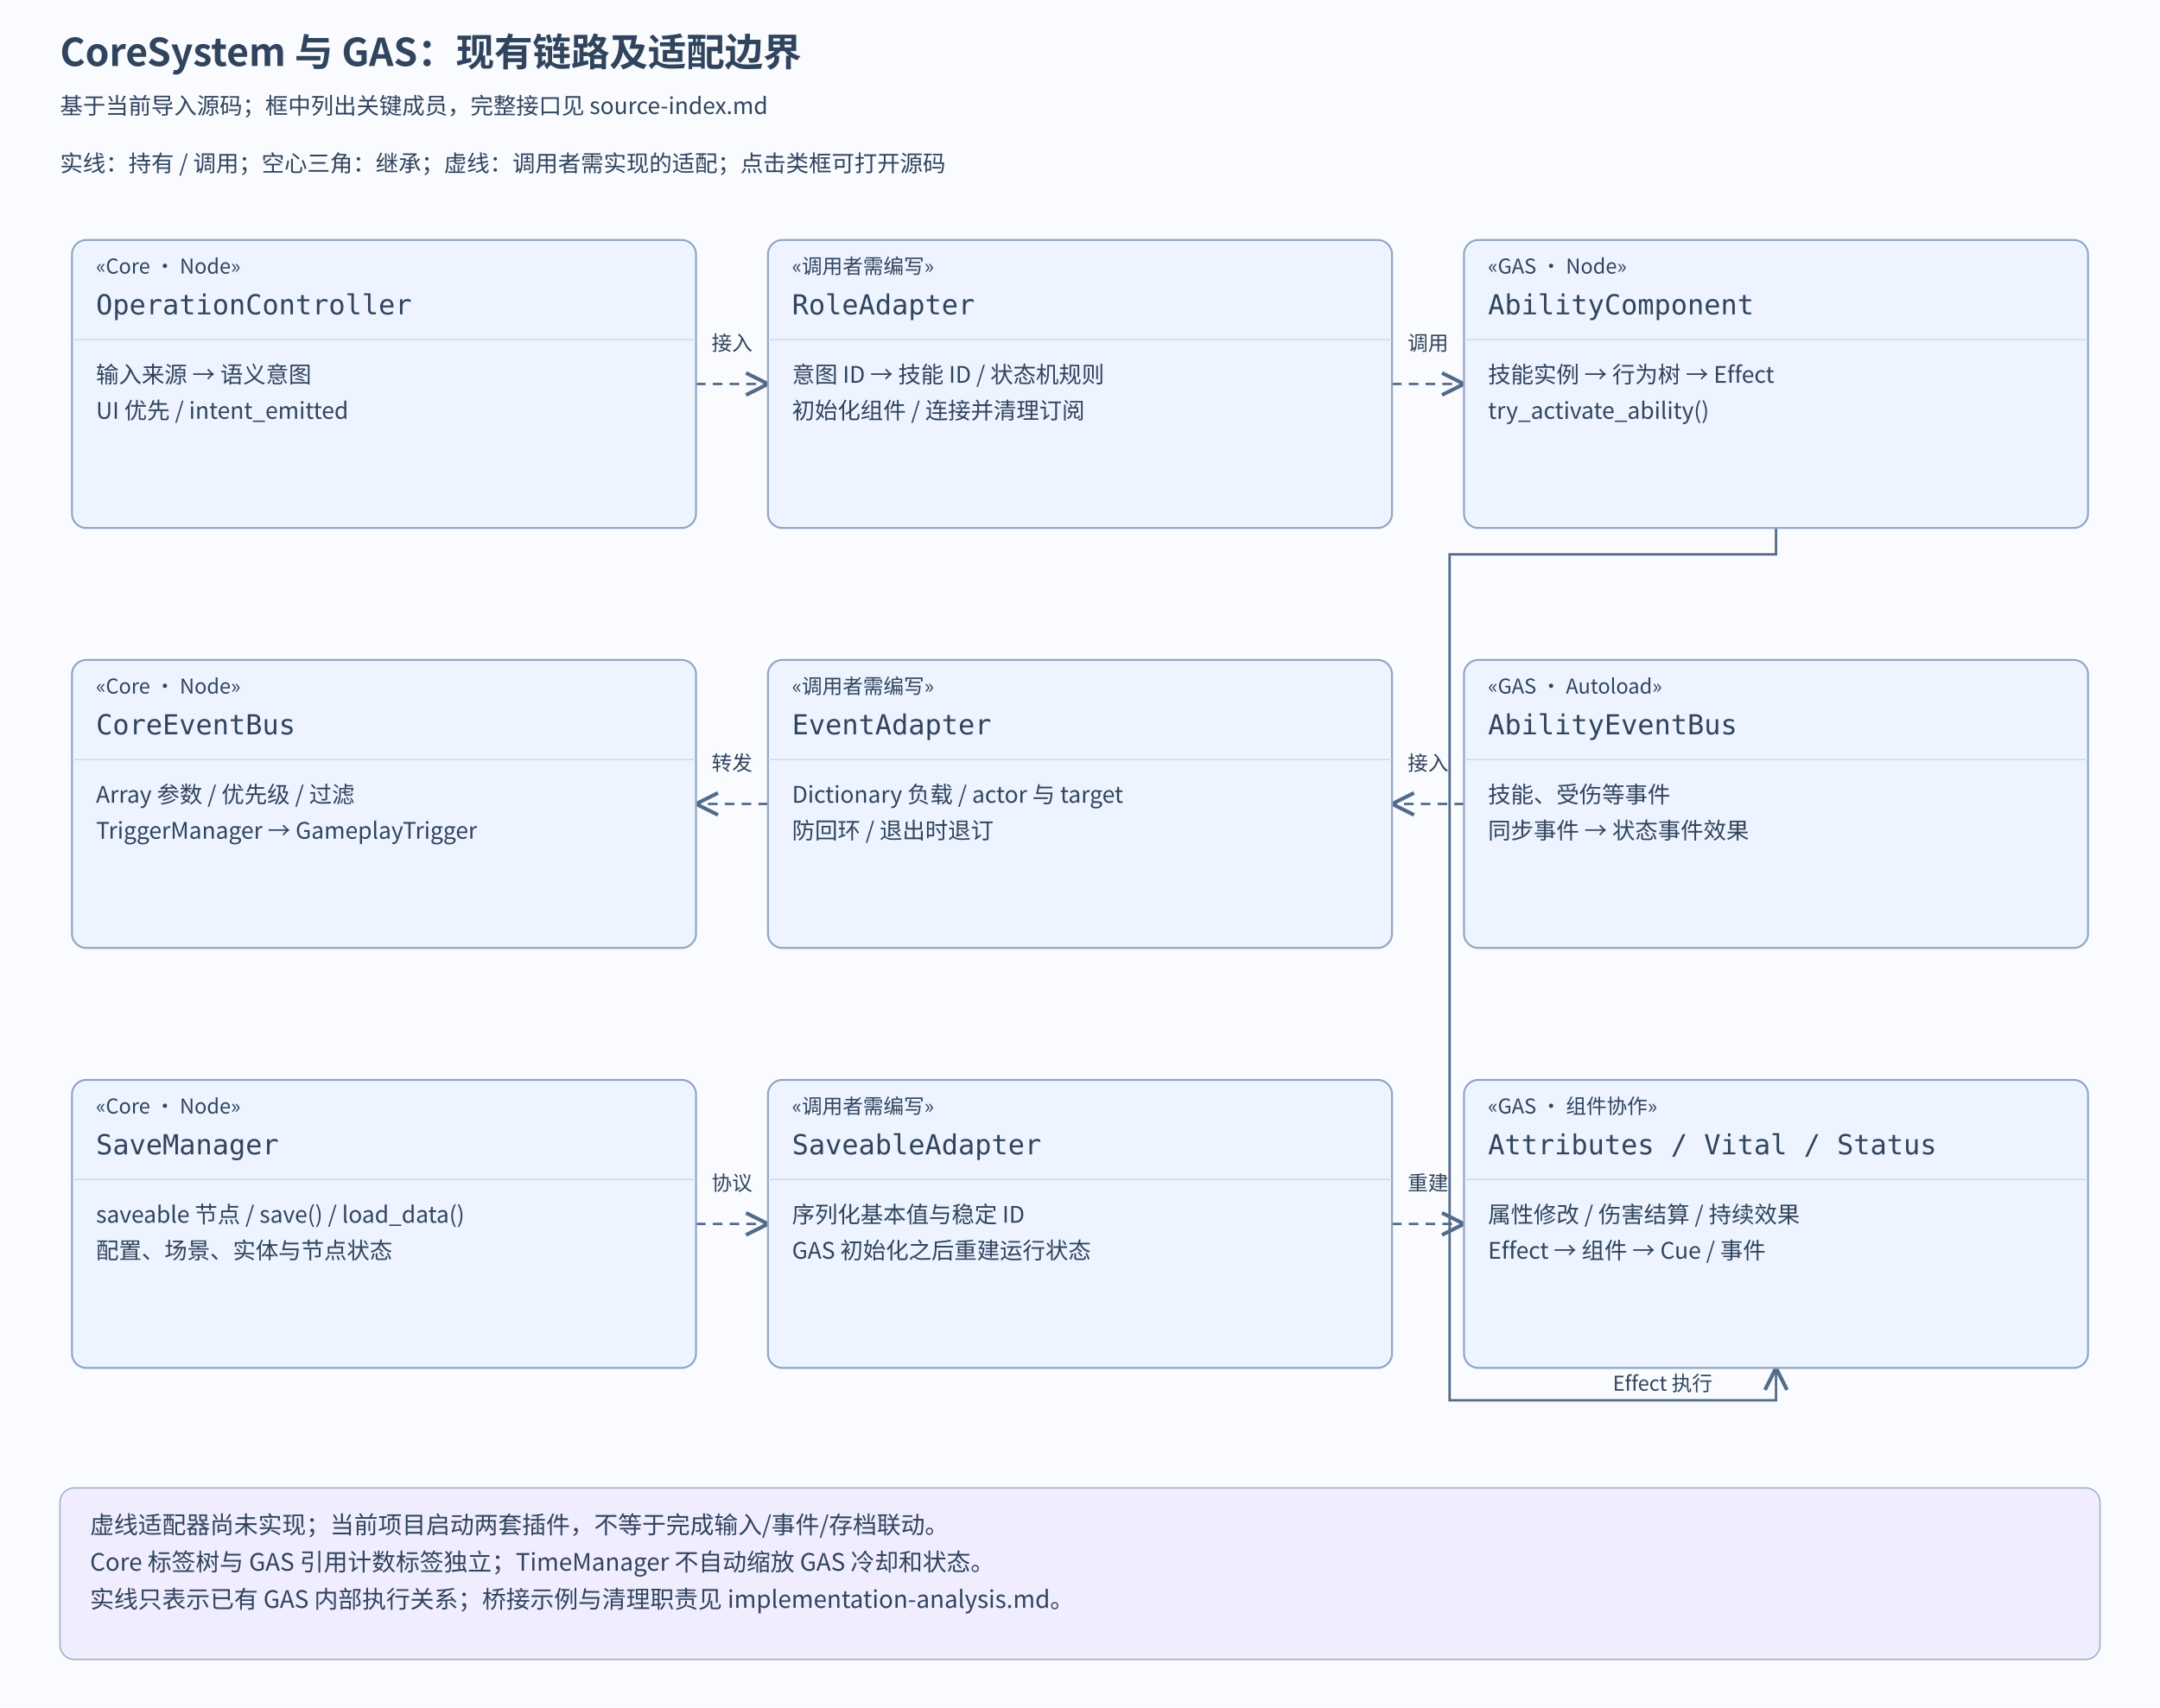
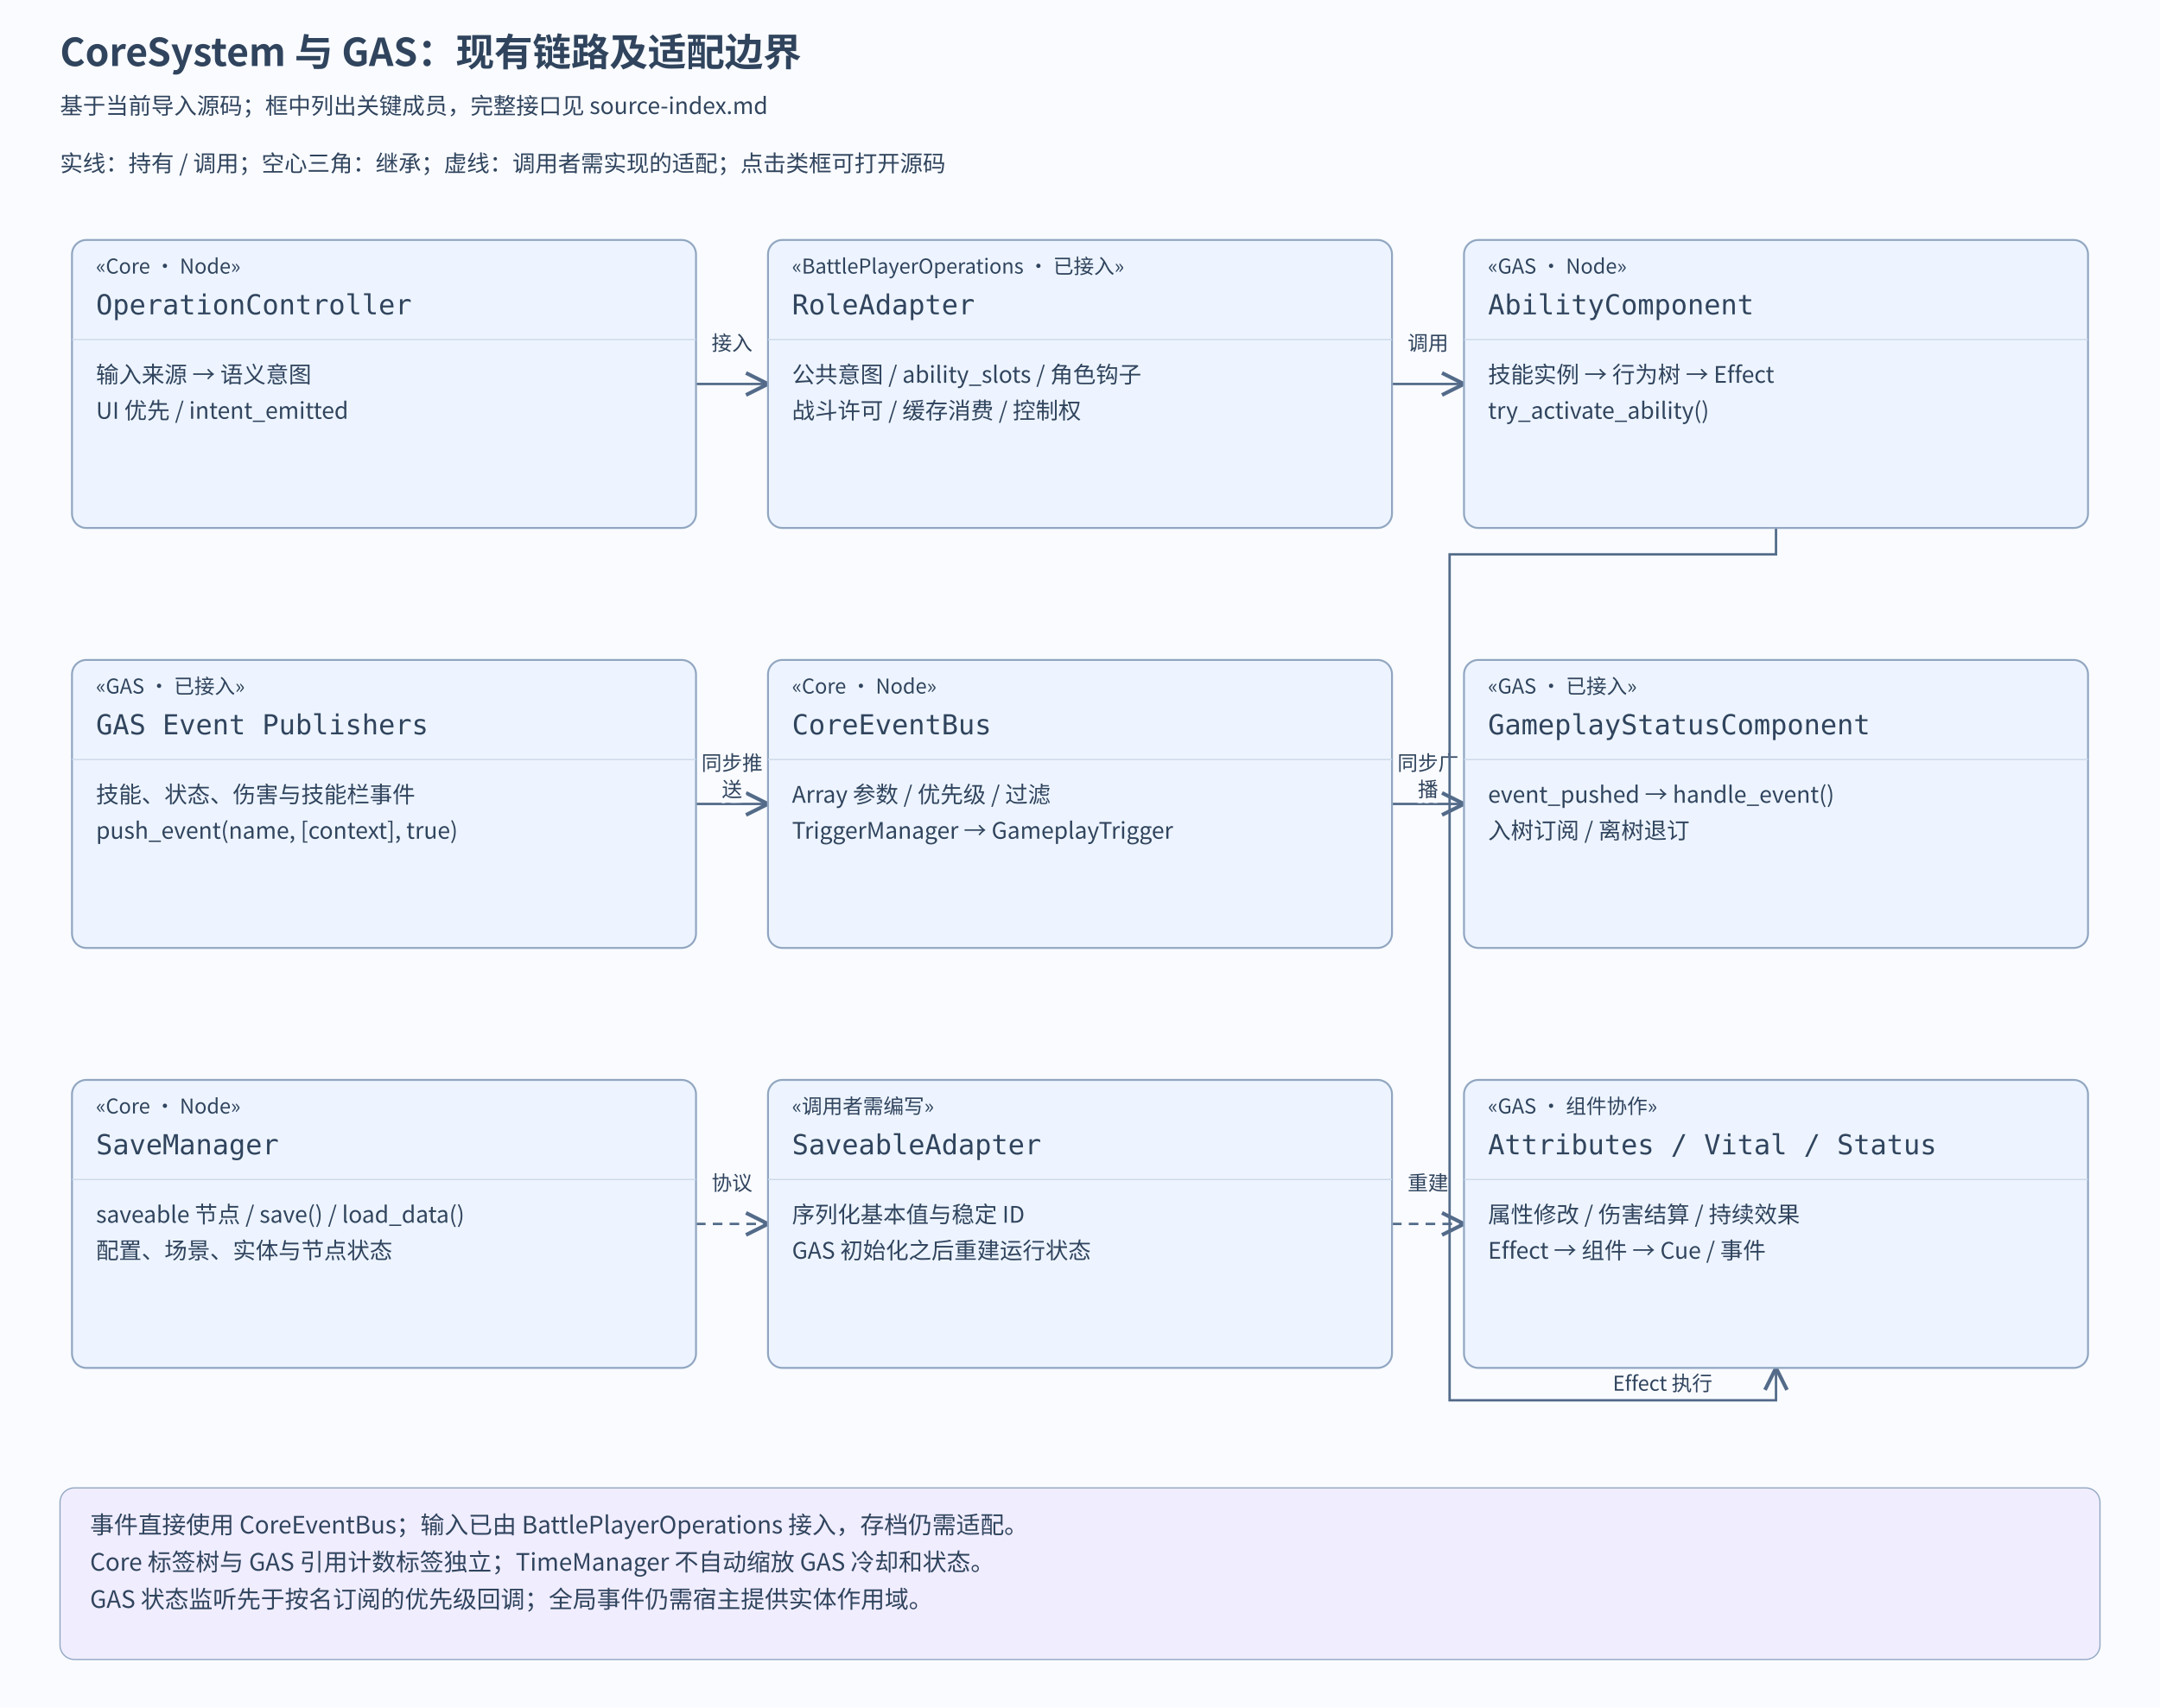
<svg xmlns="http://www.w3.org/2000/svg" width="1800" height="1423" viewBox="0 0 1800 1423" role="img" aria-labelledby="title desc">
  <defs>
    <marker id="arrow" viewBox="0 0 12 12" refX="11" refY="6" markerWidth="11" markerHeight="11" orient="auto">
      <path d="M1 1L11 6L1 11" fill="none" stroke="#536b89" stroke-width="1.7" />
    </marker>
    <marker id="inherit" viewBox="0 0 14 14" refX="13" refY="7" markerWidth="13" markerHeight="13" orient="auto">
      <path d="M1 1L13 7L1 13Z" fill="#f9fbff" stroke="#536b89" stroke-width="1.5" />
    </marker>
  </defs>
  <style>text{font-family:'Microsoft YaHei','Noto Sans CJK SC',sans-serif;fill:#30445d}.title{font-size:32px;font-weight:600}.subtitle{font-size:19px}.name{font-family:Consolas,monospace;font-size:23px}.type{font-size:17px}.body{font-size:19px}.label{font-size:17px;paint-order:stroke;stroke:#f9fbff;stroke-width:8px;stroke-linejoin:round}.note{font-size:20px}.card{fill:#edf4ff;stroke:#91a6c1;stroke-width:1.6}.rule{stroke:#cbd8e8;fill:none}.edge{fill:none;stroke:#536b89;stroke-width:2;marker-end:url(#arrow)}.bridge{stroke-dasharray:8 6}.inherit{marker-end:url(#inherit)}</style>
  <rect width="1800" height="1423" fill="#f9fbff" />
  <text x="50" y="55" class="title">CoreSystem 与 GAS：现有链路及适配边界</text>
  <text x="50" y="95" class="subtitle">基于当前导入源码；框中列出关键成员，完整接口见 source-index.md</text>
  <text x="50" y="143" class="subtitle">实线：持有 / 调用；空心三角：继承；虚线：调用者需实现的适配；点击类框可打开源码</text>
-   <path d="M580 320H640" class="edge bridge" />
+   <path d="M580 320H640" class="edge edge" />
  <text x="610" y="292" class="label" text-anchor="middle">接入</text>
-   <path d="M1160 320H1220" class="edge bridge" />
+   <path d="M1160 320H1220" class="edge edge" />
  <text x="1190" y="292" class="label" text-anchor="middle">调用</text>
-   <path d="M1220 670H1160" class="edge bridge" />
-   <text x="1190" y="642" class="label" text-anchor="middle">接入</text>
-   <path d="M640 670H580" class="edge bridge" />
-   <text x="610" y="642" class="label" text-anchor="middle">转发</text>
+   <path d="M580 670H640" class="edge edge" />
+   <text x="610" y="642" class="label" text-anchor="middle">同步推</text>
+   <text x="610" y="664" class="label" text-anchor="middle">送</text>
+   <path d="M1160 670H1220" class="edge edge" />
+   <text x="1190" y="642" class="label" text-anchor="middle">同步广</text>
+   <text x="1190" y="664" class="label" text-anchor="middle">播</text>
  <path d="M580 1020H640" class="edge bridge" />
  <text x="610" y="992" class="label" text-anchor="middle">协议</text>
  <path d="M1160 1020H1220" class="edge bridge" />
  <text x="1190" y="992" class="label" text-anchor="middle">重建</text>
  <path d="M1480 440V462H1208V1167H1480V1140" class="edge edge" />
  <text x="1344" y="1159" class="label">Effect 执行</text>
  <a href="../source/operation_system/operation_controller.gd">
    <g>
      <rect x="60" y="200" width="520" height="240" rx="12" class="card" />
      <path d="M60 283H580" class="rule" />
      <text x="80" y="228" class="type">«Core · Node»</text>
      <text x="80" y="262" class="name">OperationController</text>
      <text x="80" y="319" class="body">输入来源 → 语义意图</text>
      <text x="80" y="349" class="body">UI 优先 / intent_emitted</text>
    </g>
  </a>
-   <g>
-     <rect x="640" y="200" width="520" height="240" rx="12" class="card" />
-     <path d="M640 283H1160" class="rule" />
-     <text x="660" y="228" class="type">«调用者需编写»</text>
-     <text x="660" y="262" class="name">RoleAdapter</text>
-     <text x="660" y="319" class="body">意图 ID → 技能 ID / 状态机规则</text>
-     <text x="660" y="349" class="body">初始化组件 / 连接并清理订阅</text>
-   </g>
+   <a href="../../battle_foundation/input/battle_player_operations.gd">
+     <g>
+       <rect x="640" y="200" width="520" height="240" rx="12" class="card" />
+       <path d="M640 283H1160" class="rule" />
+       <text x="660" y="228" class="type">«BattlePlayerOperations · 已接入»</text>
+       <text x="660" y="262" class="name">RoleAdapter</text>
+       <text x="660" y="319" class="body">公共意图 / ability_slots / 角色钩子</text>
+       <text x="660" y="349" class="body">战斗许可 / 缓存消费 / 控制权</text>
+     </g>
+   </a>
  <a href="../../gameplay_abiltiy_system/scripts/components/gameplay_ability_component.gd">
    <g>
      <rect x="1220" y="200" width="520" height="240" rx="12" class="card" />
      <path d="M1220 283H1740" class="rule" />
      <text x="1240" y="228" class="type">«GAS · Node»</text>
      <text x="1240" y="262" class="name">AbilityComponent</text>
      <text x="1240" y="319" class="body">技能实例 → 行为树 → Effect</text>
      <text x="1240" y="349" class="body">try_activate_ability()</text>
    </g>
  </a>
-   <a href="../source/event_system/event_bus.gd">
+   <a href="../../gameplay_abiltiy_system/scripts/attributes/vitals/health_vital.gd">
    <g>
      <rect x="60" y="550" width="520" height="240" rx="12" class="card" />
      <path d="M60 633H580" class="rule" />
-       <text x="80" y="578" class="type">«Core · Node»</text>
-       <text x="80" y="612" class="name">CoreEventBus</text>
-       <text x="80" y="669" class="body">Array 参数 / 优先级 / 过滤</text>
-       <text x="80" y="699" class="body">TriggerManager → GameplayTrigger</text>
+       <text x="80" y="578" class="type">«GAS · 已接入»</text>
+       <text x="80" y="612" class="name">GAS Event Publishers</text>
+       <text x="80" y="669" class="body">技能、状态、伤害与技能栏事件</text>
+       <text x="80" y="699" class="body">push_event(name, [context], true)</text>
    </g>
  </a>
-   <g>
-     <rect x="640" y="550" width="520" height="240" rx="12" class="card" />
-     <path d="M640 633H1160" class="rule" />
-     <text x="660" y="578" class="type">«调用者需编写»</text>
-     <text x="660" y="612" class="name">EventAdapter</text>
-     <text x="660" y="669" class="body">Dictionary 负载 / actor 与 target</text>
-     <text x="660" y="699" class="body">防回环 / 退出时退订</text>
-   </g>
-   <a href="../../gameplay_abiltiy_system/scripts/singletons/ability_event_bus.gd">
+   <a href="../source/event_system/event_bus.gd">
+     <g>
+       <rect x="640" y="550" width="520" height="240" rx="12" class="card" />
+       <path d="M640 633H1160" class="rule" />
+       <text x="660" y="578" class="type">«Core · Node»</text>
+       <text x="660" y="612" class="name">CoreEventBus</text>
+       <text x="660" y="669" class="body">Array 参数 / 优先级 / 过滤</text>
+       <text x="660" y="699" class="body">TriggerManager → GameplayTrigger</text>
+     </g>
+   </a>
+   <a href="../../gameplay_abiltiy_system/scripts/components/gameplay_status_component.gd">
    <g>
      <rect x="1220" y="550" width="520" height="240" rx="12" class="card" />
      <path d="M1220 633H1740" class="rule" />
-       <text x="1240" y="578" class="type">«GAS · Autoload»</text>
-       <text x="1240" y="612" class="name">AbilityEventBus</text>
-       <text x="1240" y="669" class="body">技能、受伤等事件</text>
-       <text x="1240" y="699" class="body">同步事件 → 状态事件效果</text>
+       <text x="1240" y="578" class="type">«GAS · 已接入»</text>
+       <text x="1240" y="612" class="name">GameplayStatusComponent</text>
+       <text x="1240" y="669" class="body">event_pushed → handle_event()</text>
+       <text x="1240" y="699" class="body">入树订阅 / 离树退订</text>
    </g>
  </a>
  <a href="../source/save_system/save_manager.gd">
    <g>
      <rect x="60" y="900" width="520" height="240" rx="12" class="card" />
      <path d="M60 983H580" class="rule" />
      <text x="80" y="928" class="type">«Core · Node»</text>
      <text x="80" y="962" class="name">SaveManager</text>
      <text x="80" y="1019" class="body">saveable 节点 / save() / load_data()</text>
      <text x="80" y="1049" class="body">配置、场景、实体与节点状态</text>
    </g>
  </a>
  <g>
    <rect x="640" y="900" width="520" height="240" rx="12" class="card" />
    <path d="M640 983H1160" class="rule" />
    <text x="660" y="928" class="type">«调用者需编写»</text>
    <text x="660" y="962" class="name">SaveableAdapter</text>
    <text x="660" y="1019" class="body">序列化基本值与稳定 ID</text>
    <text x="660" y="1049" class="body">GAS 初始化之后重建运行状态</text>
  </g>
  <a href="../../gameplay_abiltiy_system/scripts/components/gameplay_status_component.gd">
    <g>
      <rect x="1220" y="900" width="520" height="240" rx="12" class="card" />
      <path d="M1220 983H1740" class="rule" />
      <text x="1240" y="928" class="type">«GAS · 组件协作»</text>
      <text x="1240" y="962" class="name">Attributes / Vital / Status</text>
      <text x="1240" y="1019" class="body">属性修改 / 伤害结算 / 持续效果</text>
      <text x="1240" y="1049" class="body">Effect → 组件 → Cue / 事件</text>
    </g>
  </a>
  <rect x="50" y="1240" width="1700" height="143" rx="12" fill="#f0edff" stroke="#91a6c1" />
-   <text x="75" y="1278" class="note">虚线适配器尚未实现；当前项目启动两套插件，不等于完成输入/事件/存档联动。</text>
+   <text x="75" y="1278" class="note">事件直接使用 CoreEventBus；输入已由 BattlePlayerOperations 接入，存档仍需适配。</text>
  <text x="75" y="1309" class="note">Core 标签树与 GAS 引用计数标签独立；TimeManager 不自动缩放 GAS 冷却和状态。</text>
-   <text x="75" y="1340" class="note">实线只表示已有 GAS 内部执行关系；桥接示例与清理职责见 implementation-analysis.md。</text>
+   <text x="75" y="1340" class="note">GAS 状态监听先于按名订阅的优先级回调；全局事件仍需宿主提供实体作用域。</text>
</svg>
